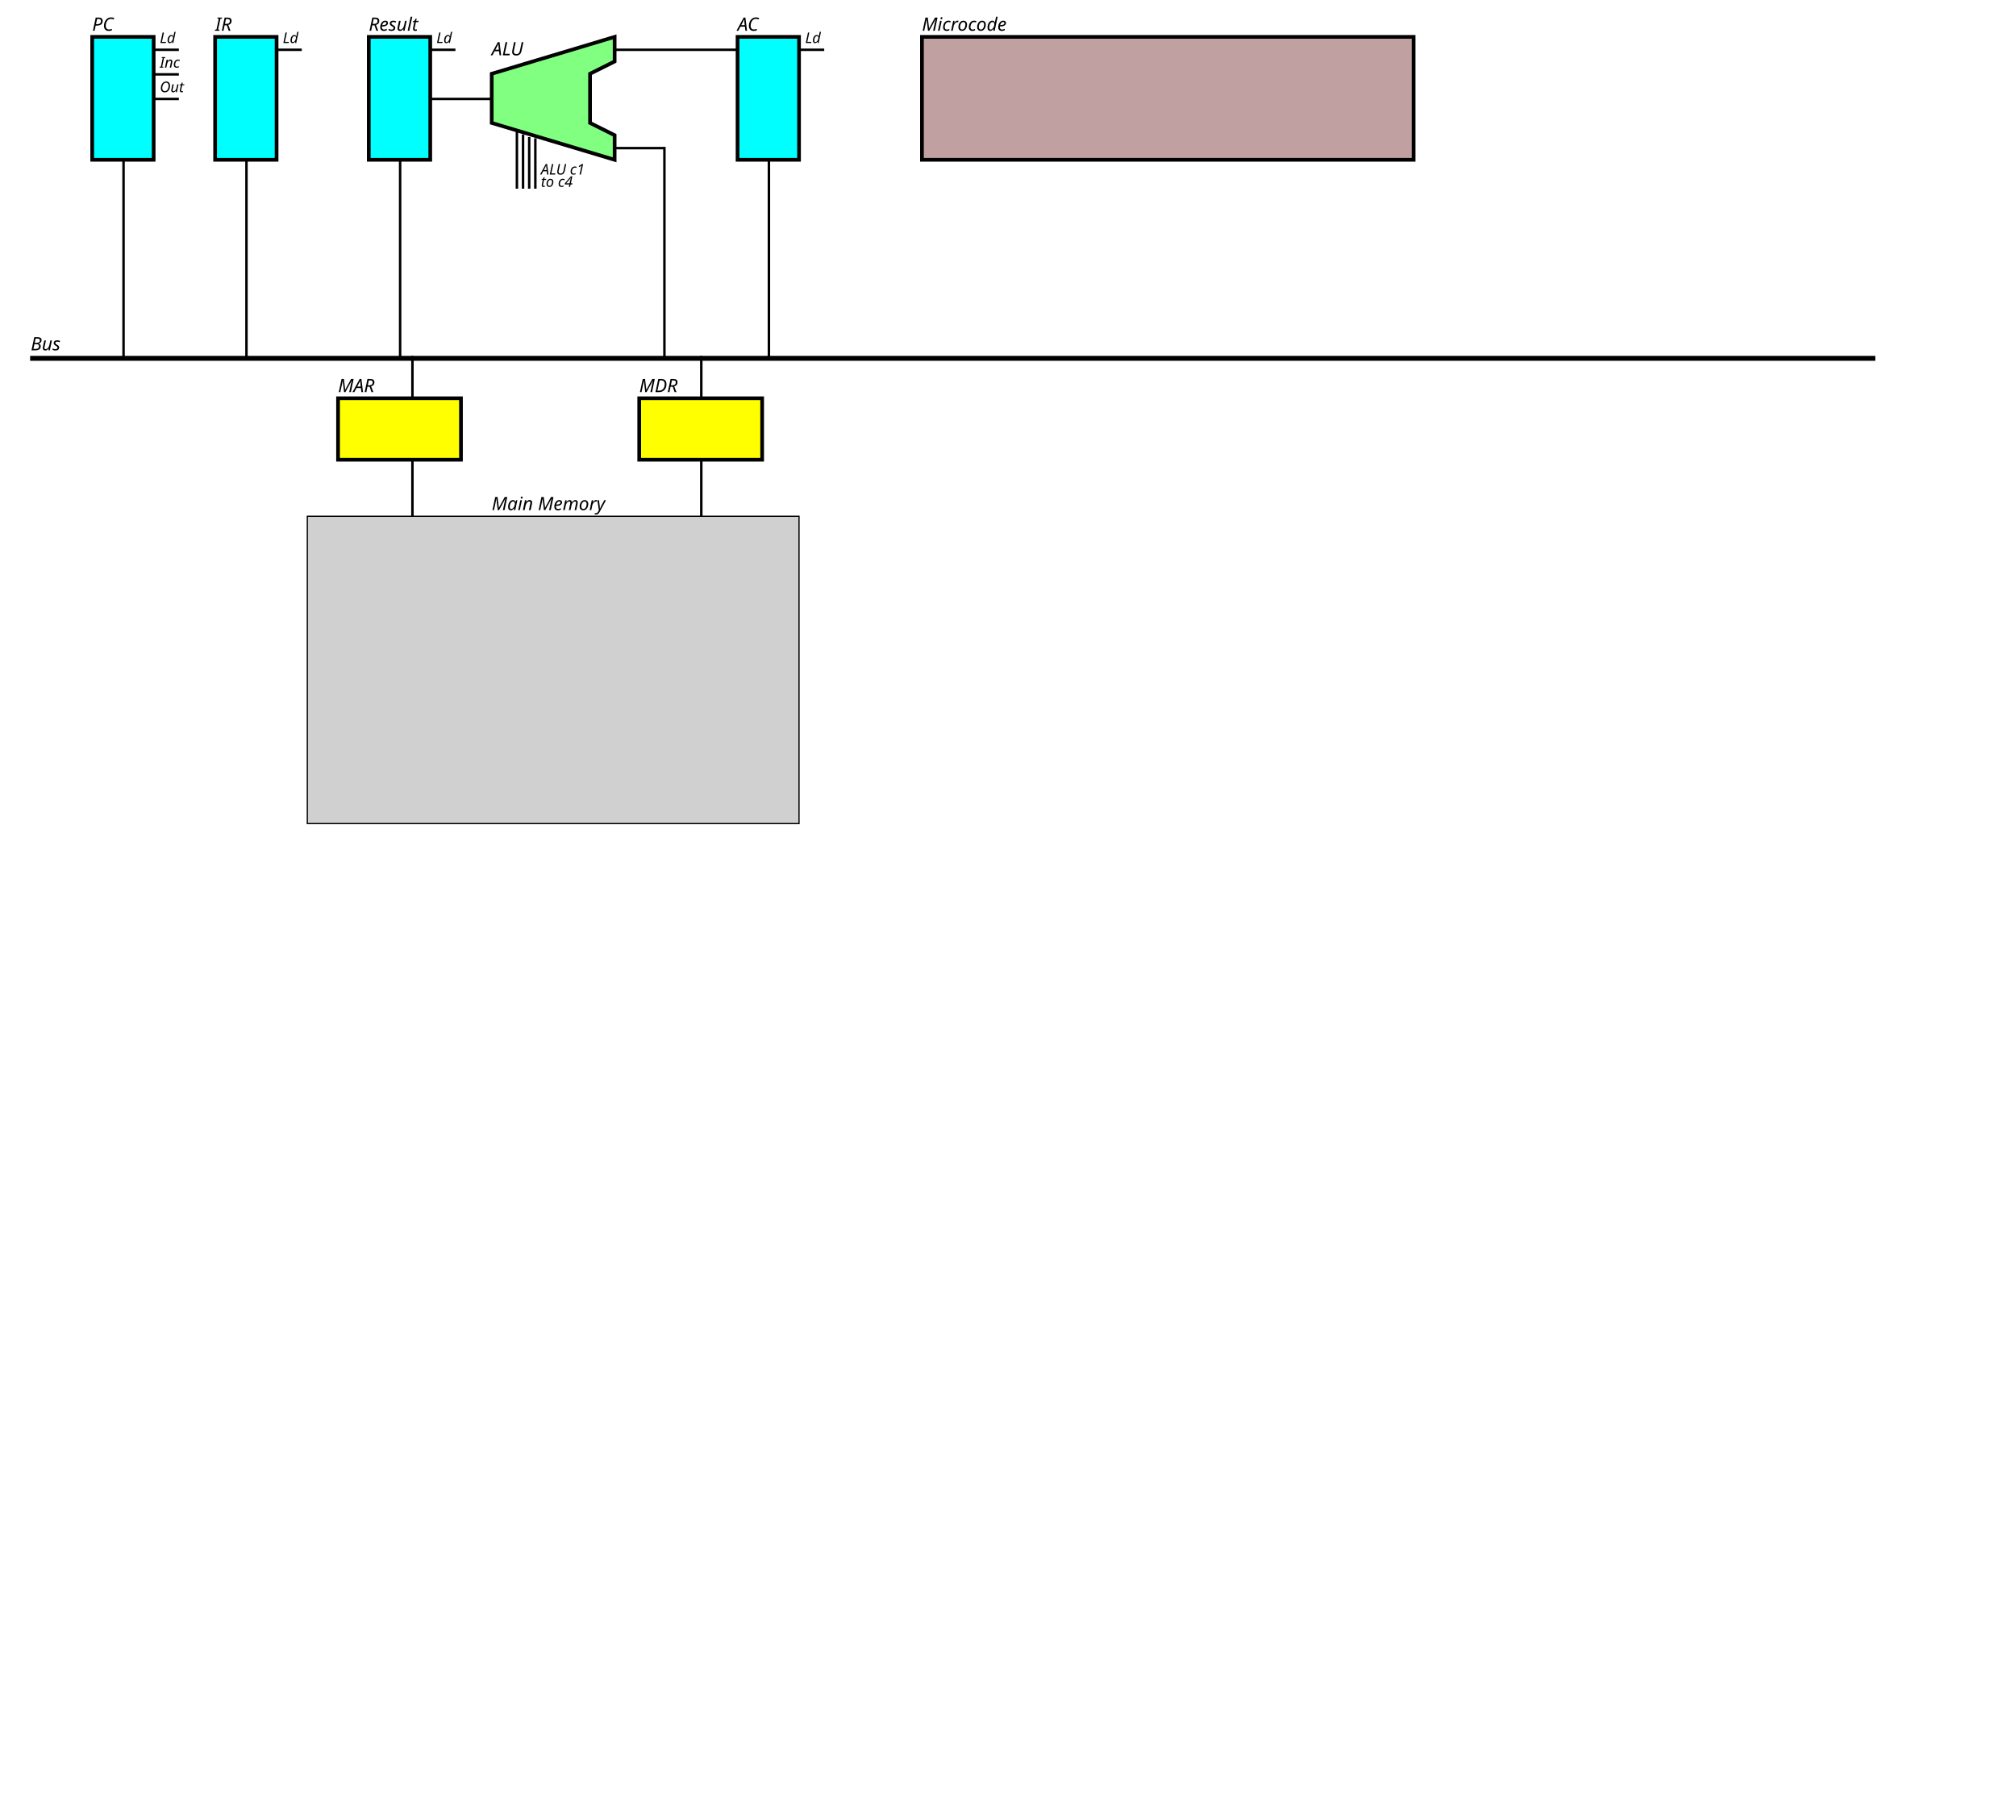
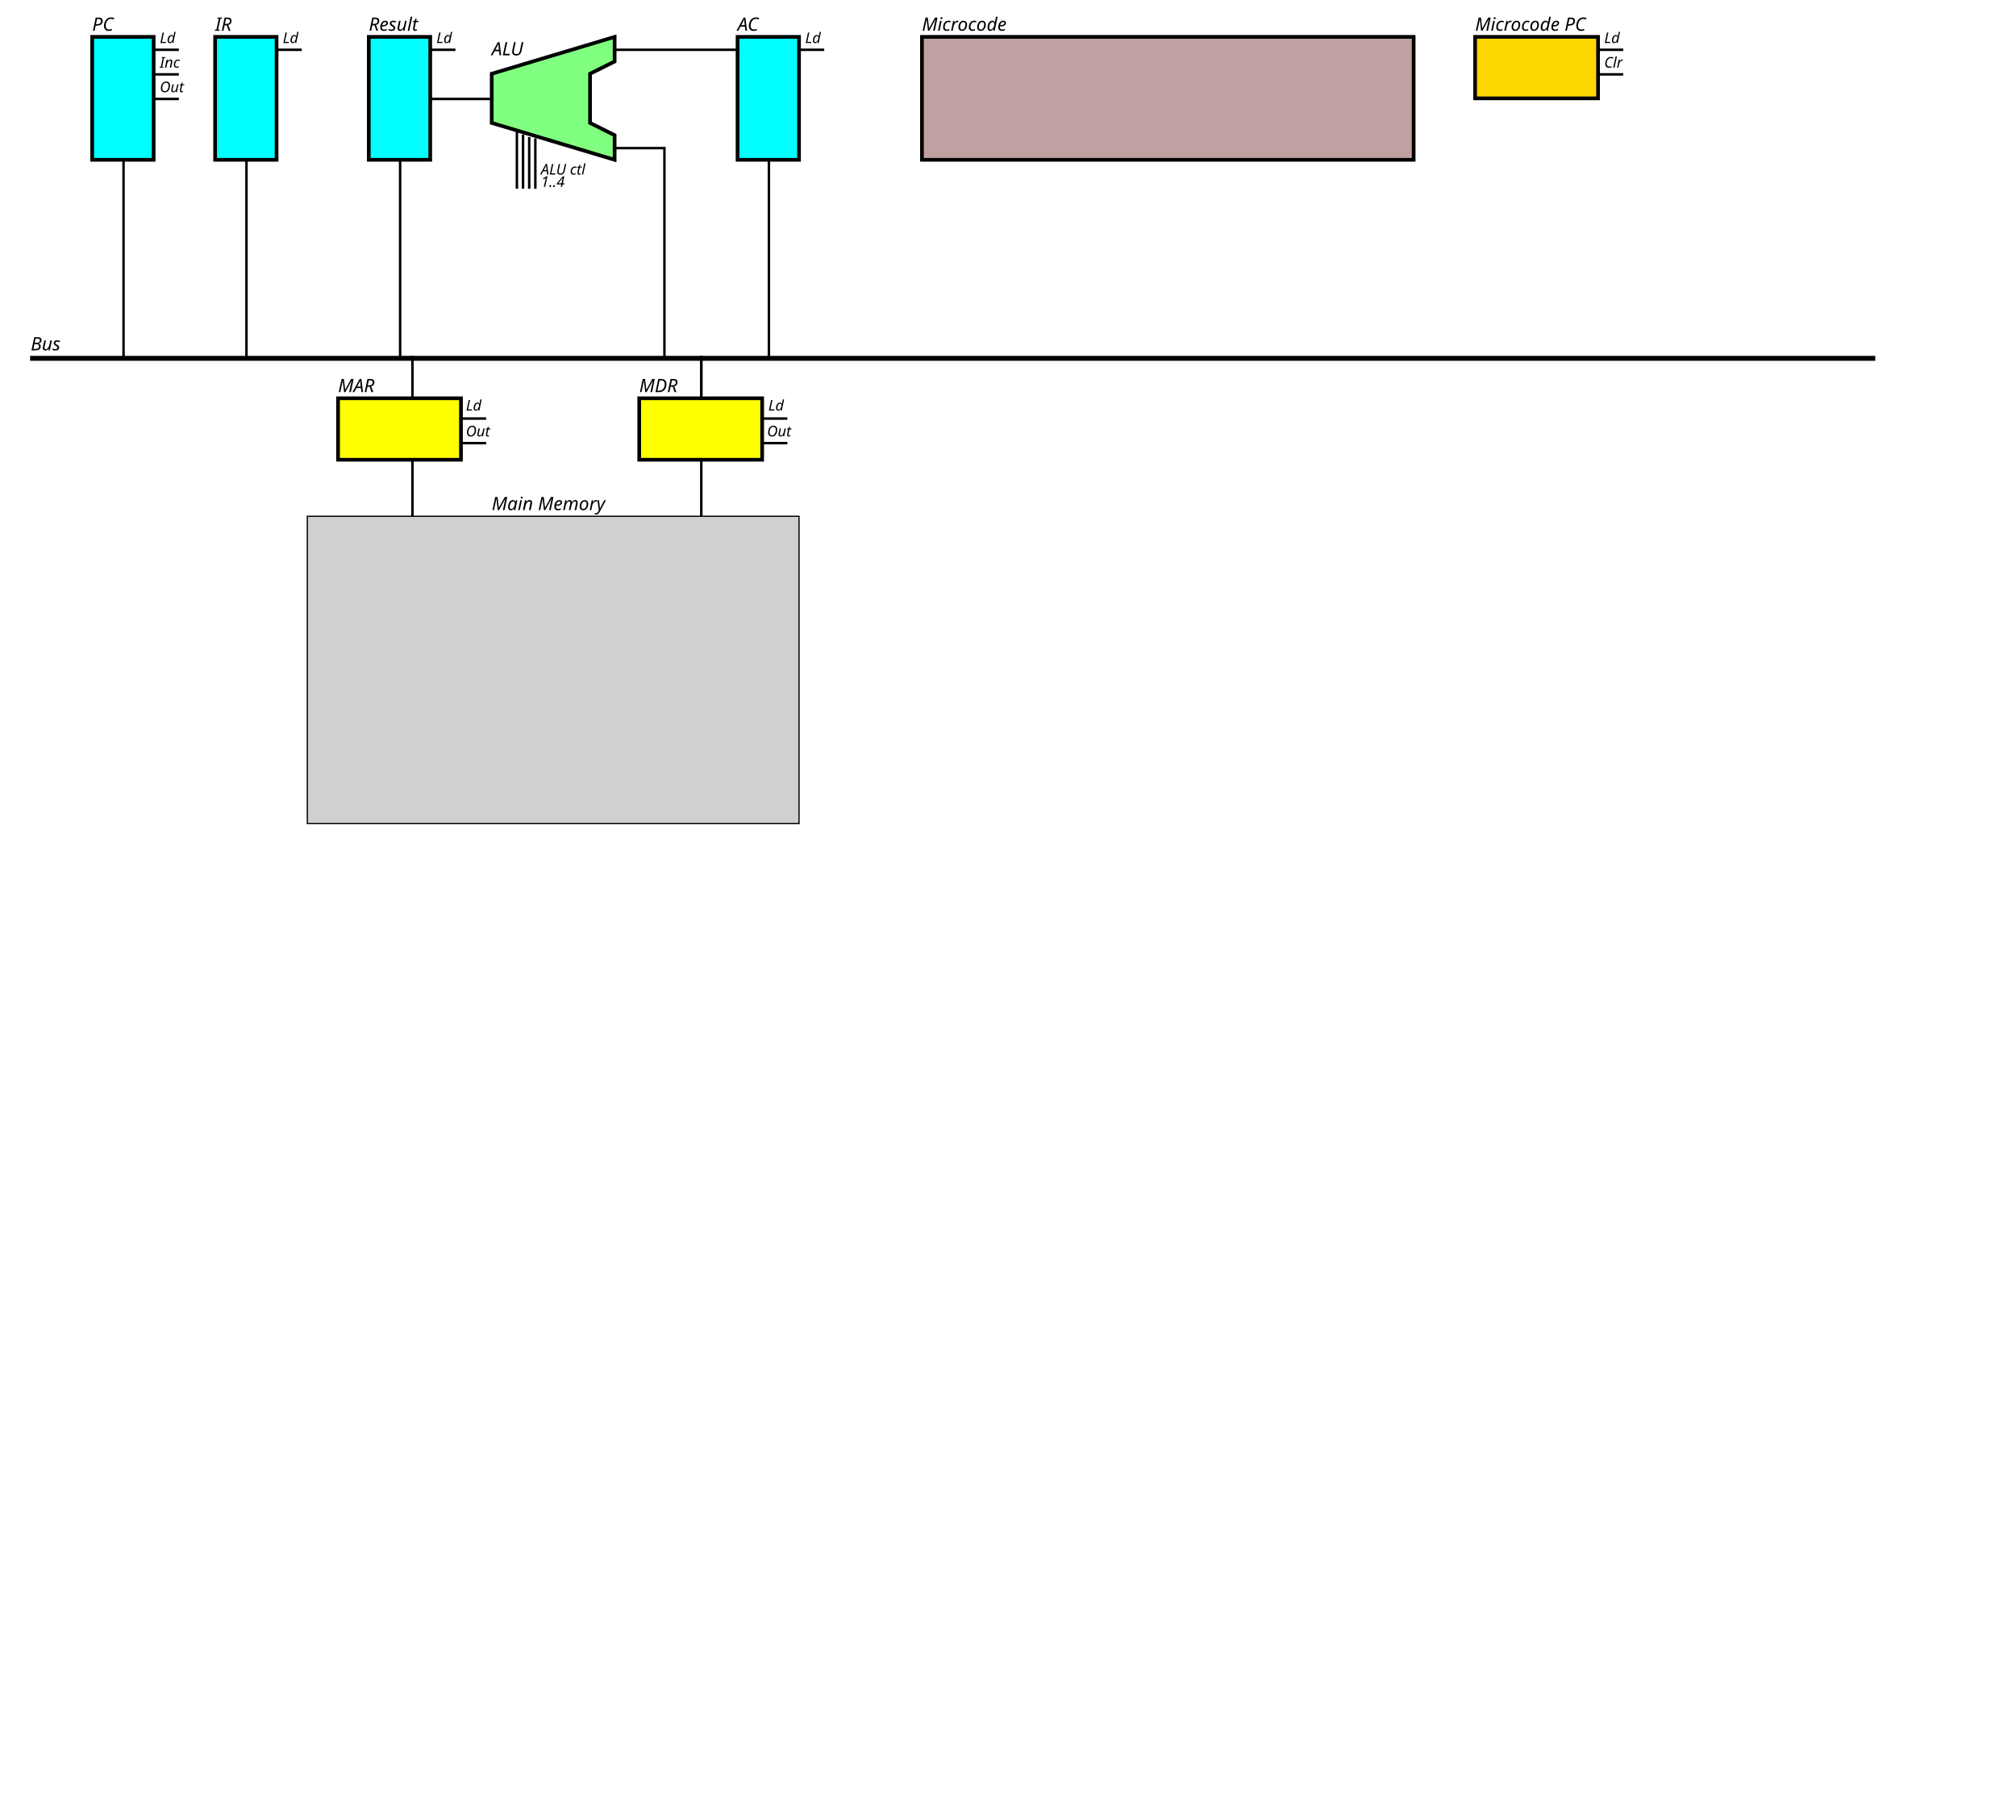
<svg xmlns="http://www.w3.org/2000/svg" width="1640" height="1480">
  <style>
	.small { font: italic 15px sans-serif; }
	.vsmall { font: italic 12px sans-serif; }
	.teal-box { fill:#00ffff; stroke:#000000; stroke-width:3; }
	.yellow-box { fill:#ffff00; stroke:#000000; stroke-width:3; }
	.input-line { fill:#000000; stroke:#000000; stroke-width:1; }
 </style>
  <g class="layer">
    <rect id="id_pc" x="75" y="30" width="50" height="100" class="teal-box" />
    <text x="75" y="25" class="small">PC</text>
    <rect id="id_pc_Ld" x="125" y="40" width="20" height="1" class="input-line" />
    <text x="130" y="35" class="vsmall">Ld</text>
    <rect id="id_pc_inc" x="125" y="60" width="20" height="1" class="input-line" />
    <text x="130" y="55" class="vsmall">Inc</text>
    <rect id="id_pc_out" x="125" y="80" width="20" height="1" class="input-line" />
    <text x="130" y="75" class="vsmall">Out</text>
    <rect id="id_pc_to_bus" x="100" y="130" width="1" height="160" class="input-line" />
    <rect id="id_ir" x="175" y="30" width="50" height="100" class="teal-box" />
    <text x="175" y="25" class="small">IR</text>
    <rect id="id_ir_Ld" x="225" y="40" width="20" height="1" class="input-line" />
    <text x="230" y="35" class="vsmall">Ld</text>
    <rect id="id_ir_to_bus" x="200" y="130" width="1" height="160" class="input-line" />
    <rect id="id_result" x="300" y="30" width="50" height="100" class="teal-box" />
    <text x="300" y="25" class="small">Result</text>
    <rect id="id_result_Ld" x="350" y="40" width="20" height="1" class="input-line" />
    <text x="355" y="35" class="vsmall">Ld</text>
    <rect id="id_result_to_bus" x="325" y="130" width="1" height="160" class="input-line" />
    <polygon id="id_ALU" points=" 500,30 400,60 400,100 500,130 500,110 480,100 480,60 500,50  500,30 " fill="#80ff80" stroke="#000000" stroke-width="3" />
    <text x="400" y="45" class="small">ALU</text>
-     <rect id="id_ALU_c1" x="420" y="108" width="1" height="45" class="input-line" />
-     <rect id="id_ALU_c2" x="425" y="110" width="1" height="43" class="input-line" />
-     <rect id="id_ALU_c3" x="430" y="112" width="1" height="41" class="input-line" />
-     <rect id="id_ALU_c4" x="435" y="113" width="1" height="40" class="input-line" />
-     <text x="440" y="142" class="vsmall">ALU c1</text>
-     <text x="440" y="152" class="vsmall">to c4</text>
+     <rect id="id_ALU_ctl_1" x="420" y="108" width="1" height="45" class="input-line" />
+     <rect id="id_ALU_ctl_2" x="425" y="110" width="1" height="43" class="input-line" />
+     <rect id="id_ALU_ctl_3" x="430" y="112" width="1" height="41" class="input-line" />
+     <rect id="id_ALU_ctl_4" x="435" y="113" width="1" height="40" class="input-line" />
+     <text x="440" y="142" class="vsmall">ALU ctl</text>
+     <text x="440" y="152" class="vsmall">1..4</text>
    <rect id="id_ALU_to_result" x="350" y="80" width="50" height="1" class="input-line" />
    <rect id="id_ac_to_ALU" x="500" y="40" width="100" height="1" class="input-line" />
    <rect id="id_ac_to_Bus_pt1" x="500" y="120" width="40" height="1" class="input-line" />
    <rect id="id_ac_to_Bus_pt2" x="540" y="120" width="1" height="170" class="input-line" />
    <rect id="id_ac" x="600" y="30" width="50" height="100" class="teal-box" />
    <text x="600" y="25" class="small">AC</text>
    <rect id="id_result_Ld" x="650" y="40" width="20" height="1" class="input-line" />
    <text x="655" y="35" class="vsmall">Ld</text>
    <rect id="id_ac_to_bus" x="625" y="130" width="1" height="160" class="input-line" />
    <rect id="id_microcode" x="750" y="30" width="400" height="100" fill="#c0a0a0" stroke="#000000" stroke-width="3" />
    <text x="750" y="25" class="small">Microcode</text>
+     <rect id="id_microcode_pc" x="1200" y="30" width="100" height="50" fill="#ffd700" stroke="#000000" stroke-width="3" />
+     <text x="1200" y="25" class="small">Microcode PC</text>
+     <rect id="id_microcode_pc_Ld" x="1300" y="40" width="20" height="1" class="input-line" />
+     <text x="1305" y="35" class="vsmall">Ld</text>
+     <rect id="id_Microcode_PC_clr" x="1300" y="60" width="20" height="1" class="input-line" />
+     <text x="1305" y="55" class="vsmall">Clr</text>
    <rect id="id_main_bus" x="25" y="290" width="1500" height="3" fill="#000000" stroke="#000000" stroke-width="1" />
    <text x="25" y="285" class="small">Bus</text>
    <rect id="id_mar" x="275" y="324" width="100" height="50" class="yellow-box" />
    <text x="275" y="319" class="small">MAR</text>
+     <rect id="id_mar_Ld" x="375" y="340" width="20" height="1" class="input-line" />
+     <text x="379" y="334" class="vsmall">Ld</text>
+     <rect id="id_mar_Out" x="375" y="360" width="20" height="1" class="input-line" />
+     <text x="379" y="355" class="vsmall">Out</text>
    <rect id="id_mar_to_bus" x="335" y="290" width="1" height="33" class="input-line" />
    <rect id="id_mar_to_memory" x="335" y="375" width="1" height="45" class="input-line" />
    <rect id="id_mdr" x="520" y="324" width="100" height="50" class="yellow-box" />
    <text x="520" y="319" class="small">MDR</text>
+     <rect id="id_mdr_Ld" x="620" y="340" width="20" height="1" class="input-line" />
+     <text x="625" y="334" class="vsmall">Ld</text>
+     <rect id="id_mdr_Out" x="620" y="360" width="20" height="1" class="input-line" />
+     <text x="624" y="355" class="vsmall">Out</text>
+     <rect id="id_mdr_to_bus" x="570" y="290" width="1" height="33" class="input-line" />
    <rect id="id_mdr_to_bus" x="570" y="290" width="1" height="33" class="input-line" />
    <rect id="id_mar_to_memory" x="570" y="375" width="1" height="45" class="input-line" />
    <rect id="id_memory" x="250" y="420" width="400" height="250" fill="#d0d0d0" stroke="#000000" stroke-width="1" />
    <text x="400" y="415" class="small">Main Memory</text>
  </g>
</svg>
